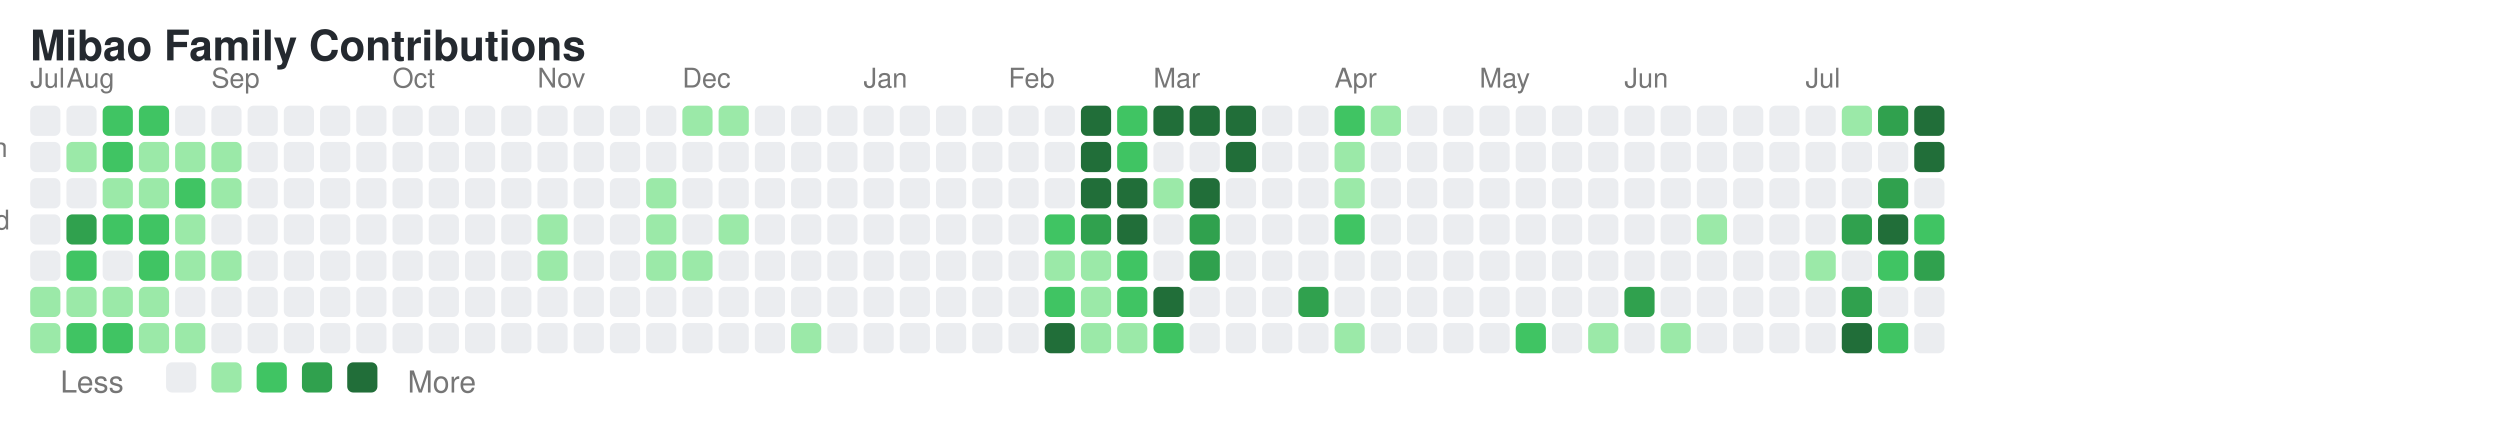
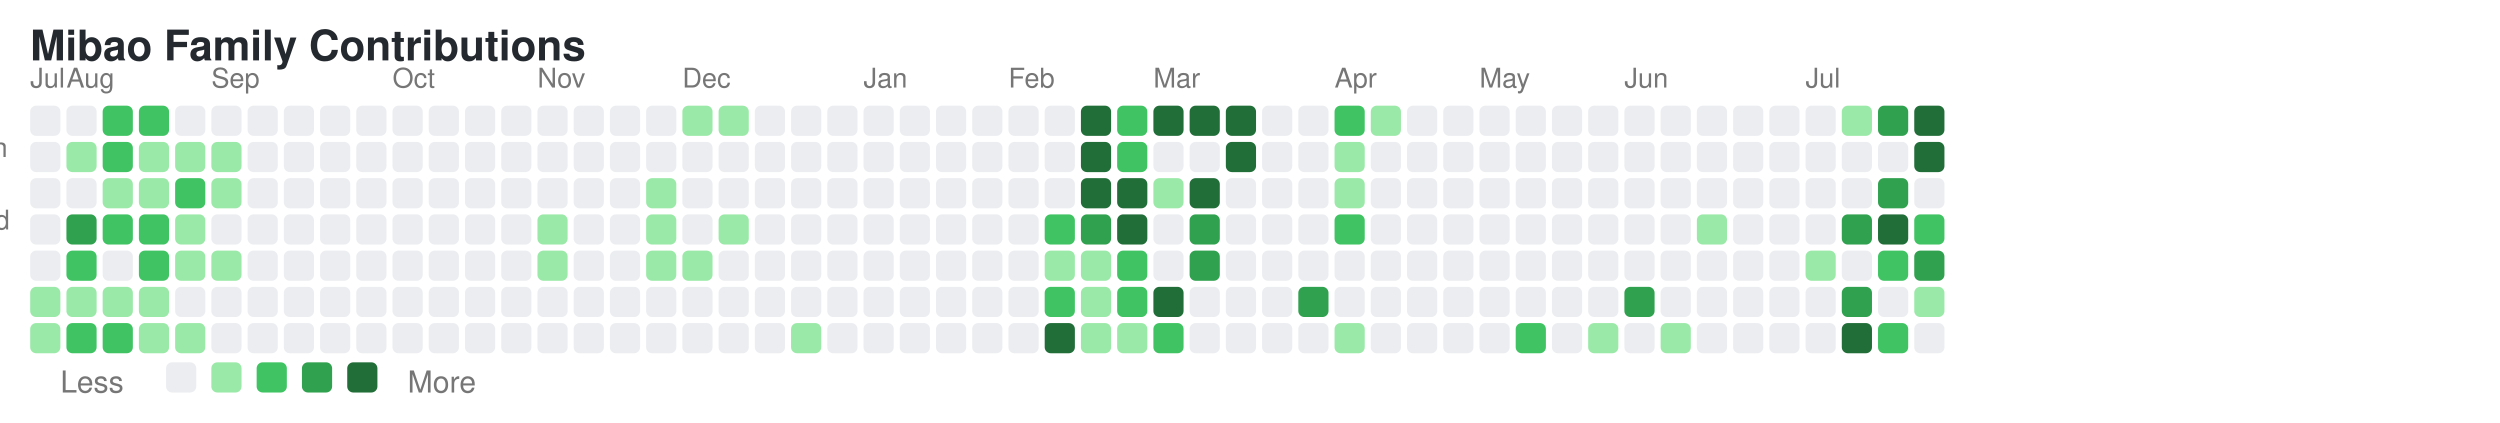
<svg xmlns="http://www.w3.org/2000/svg" width="828" height="140">
  <text x="10" y="20" font-family="-apple-system, BlinkMacSystemFont, Segoe UI, Helvetica, Arial, sans-serif" font-size="14" font-weight="600" fill="#24292f">Mibao Family Contributions</text>
  <g transform="translate(10, 35)">
    <text x="0" y="-6" font-family="-apple-system, BlinkMacSystemFont, Segoe UI, Helvetica, Arial, sans-serif" font-size="9" fill="#767676">Jul</text>
    <text x="12" y="-6" font-family="-apple-system, BlinkMacSystemFont, Segoe UI, Helvetica, Arial, sans-serif" font-size="9" fill="#767676">Aug</text>
    <text x="60" y="-6" font-family="-apple-system, BlinkMacSystemFont, Segoe UI, Helvetica, Arial, sans-serif" font-size="9" fill="#767676">Sep</text>
    <text x="120" y="-6" font-family="-apple-system, BlinkMacSystemFont, Segoe UI, Helvetica, Arial, sans-serif" font-size="9" fill="#767676">Oct</text>
    <text x="168" y="-6" font-family="-apple-system, BlinkMacSystemFont, Segoe UI, Helvetica, Arial, sans-serif" font-size="9" fill="#767676">Nov</text>
    <text x="216" y="-6" font-family="-apple-system, BlinkMacSystemFont, Segoe UI, Helvetica, Arial, sans-serif" font-size="9" fill="#767676">Dec</text>
    <text x="276" y="-6" font-family="-apple-system, BlinkMacSystemFont, Segoe UI, Helvetica, Arial, sans-serif" font-size="9" fill="#767676">Jan</text>
    <text x="324" y="-6" font-family="-apple-system, BlinkMacSystemFont, Segoe UI, Helvetica, Arial, sans-serif" font-size="9" fill="#767676">Feb</text>
    <text x="372" y="-6" font-family="-apple-system, BlinkMacSystemFont, Segoe UI, Helvetica, Arial, sans-serif" font-size="9" fill="#767676">Mar</text>
    <text x="432" y="-6" font-family="-apple-system, BlinkMacSystemFont, Segoe UI, Helvetica, Arial, sans-serif" font-size="9" fill="#767676">Apr</text>
    <text x="480" y="-6" font-family="-apple-system, BlinkMacSystemFont, Segoe UI, Helvetica, Arial, sans-serif" font-size="9" fill="#767676">May</text>
    <text x="528" y="-6" font-family="-apple-system, BlinkMacSystemFont, Segoe UI, Helvetica, Arial, sans-serif" font-size="9" fill="#767676">Jun</text>
    <text x="588" y="-6" font-family="-apple-system, BlinkMacSystemFont, Segoe UI, Helvetica, Arial, sans-serif" font-size="9" fill="#767676">Jul</text>
    <text x="-25" y="17.0" font-family="-apple-system, BlinkMacSystemFont, Segoe UI, Helvetica, Arial, sans-serif" font-size="9" fill="#767676">Mon</text>
    <text x="-25" y="41.0" font-family="-apple-system, BlinkMacSystemFont, Segoe UI, Helvetica, Arial, sans-serif" font-size="9" fill="#767676">Wed</text>
    <text x="-25" y="65.0" font-family="-apple-system, BlinkMacSystemFont, Segoe UI, Helvetica, Arial, sans-serif" font-size="9" fill="#767676">Fri</text>
    <rect x="0" y="0" width="10" height="10" fill="#ebedf0" rx="2" />
    <rect x="0" y="12" width="10" height="10" fill="#ebedf0" rx="2" />
    <rect x="0" y="24" width="10" height="10" fill="#ebedf0" rx="2" />
    <rect x="0" y="36" width="10" height="10" fill="#ebedf0" rx="2" />
    <rect x="0" y="48" width="10" height="10" fill="#ebedf0" rx="2" />
    <rect x="0" y="60" width="10" height="10" fill="#9be9a8" rx="2" />
    <rect x="0" y="72" width="10" height="10" fill="#9be9a8" rx="2" />
    <rect x="12" y="0" width="10" height="10" fill="#ebedf0" rx="2" />
    <rect x="12" y="12" width="10" height="10" fill="#9be9a8" rx="2" />
    <rect x="12" y="24" width="10" height="10" fill="#ebedf0" rx="2" />
    <rect x="12" y="36" width="10" height="10" fill="#30a14e" rx="2" />
    <rect x="12" y="48" width="10" height="10" fill="#40c463" rx="2" />
    <rect x="12" y="60" width="10" height="10" fill="#9be9a8" rx="2" />
    <rect x="12" y="72" width="10" height="10" fill="#40c463" rx="2" />
    <rect x="24" y="0" width="10" height="10" fill="#40c463" rx="2" />
    <rect x="24" y="12" width="10" height="10" fill="#40c463" rx="2" />
    <rect x="24" y="24" width="10" height="10" fill="#9be9a8" rx="2" />
    <rect x="24" y="36" width="10" height="10" fill="#40c463" rx="2" />
    <rect x="24" y="48" width="10" height="10" fill="#ebedf0" rx="2" />
    <rect x="24" y="60" width="10" height="10" fill="#9be9a8" rx="2" />
    <rect x="24" y="72" width="10" height="10" fill="#40c463" rx="2" />
    <rect x="36" y="0" width="10" height="10" fill="#40c463" rx="2" />
    <rect x="36" y="12" width="10" height="10" fill="#9be9a8" rx="2" />
    <rect x="36" y="24" width="10" height="10" fill="#9be9a8" rx="2" />
    <rect x="36" y="36" width="10" height="10" fill="#40c463" rx="2" />
    <rect x="36" y="48" width="10" height="10" fill="#40c463" rx="2" />
    <rect x="36" y="60" width="10" height="10" fill="#9be9a8" rx="2" />
    <rect x="36" y="72" width="10" height="10" fill="#9be9a8" rx="2" />
    <rect x="48" y="0" width="10" height="10" fill="#ebedf0" rx="2" />
    <rect x="48" y="12" width="10" height="10" fill="#9be9a8" rx="2" />
    <rect x="48" y="24" width="10" height="10" fill="#40c463" rx="2" />
    <rect x="48" y="36" width="10" height="10" fill="#9be9a8" rx="2" />
    <rect x="48" y="48" width="10" height="10" fill="#9be9a8" rx="2" />
    <rect x="48" y="60" width="10" height="10" fill="#ebedf0" rx="2" />
    <rect x="48" y="72" width="10" height="10" fill="#9be9a8" rx="2" />
    <rect x="60" y="0" width="10" height="10" fill="#ebedf0" rx="2" />
    <rect x="60" y="12" width="10" height="10" fill="#9be9a8" rx="2" />
    <rect x="60" y="24" width="10" height="10" fill="#9be9a8" rx="2" />
    <rect x="60" y="36" width="10" height="10" fill="#ebedf0" rx="2" />
    <rect x="60" y="48" width="10" height="10" fill="#9be9a8" rx="2" />
    <rect x="60" y="60" width="10" height="10" fill="#ebedf0" rx="2" />
    <rect x="60" y="72" width="10" height="10" fill="#ebedf0" rx="2" />
    <rect x="72" y="0" width="10" height="10" fill="#ebedf0" rx="2" />
    <rect x="72" y="12" width="10" height="10" fill="#ebedf0" rx="2" />
    <rect x="72" y="24" width="10" height="10" fill="#ebedf0" rx="2" />
    <rect x="72" y="36" width="10" height="10" fill="#ebedf0" rx="2" />
    <rect x="72" y="48" width="10" height="10" fill="#ebedf0" rx="2" />
    <rect x="72" y="60" width="10" height="10" fill="#ebedf0" rx="2" />
    <rect x="72" y="72" width="10" height="10" fill="#ebedf0" rx="2" />
    <rect x="84" y="0" width="10" height="10" fill="#ebedf0" rx="2" />
    <rect x="84" y="12" width="10" height="10" fill="#ebedf0" rx="2" />
    <rect x="84" y="24" width="10" height="10" fill="#ebedf0" rx="2" />
    <rect x="84" y="36" width="10" height="10" fill="#ebedf0" rx="2" />
    <rect x="84" y="48" width="10" height="10" fill="#ebedf0" rx="2" />
    <rect x="84" y="60" width="10" height="10" fill="#ebedf0" rx="2" />
    <rect x="84" y="72" width="10" height="10" fill="#ebedf0" rx="2" />
    <rect x="96" y="0" width="10" height="10" fill="#ebedf0" rx="2" />
    <rect x="96" y="12" width="10" height="10" fill="#ebedf0" rx="2" />
    <rect x="96" y="24" width="10" height="10" fill="#ebedf0" rx="2" />
    <rect x="96" y="36" width="10" height="10" fill="#ebedf0" rx="2" />
    <rect x="96" y="48" width="10" height="10" fill="#ebedf0" rx="2" />
    <rect x="96" y="60" width="10" height="10" fill="#ebedf0" rx="2" />
    <rect x="96" y="72" width="10" height="10" fill="#ebedf0" rx="2" />
    <rect x="108" y="0" width="10" height="10" fill="#ebedf0" rx="2" />
    <rect x="108" y="12" width="10" height="10" fill="#ebedf0" rx="2" />
    <rect x="108" y="24" width="10" height="10" fill="#ebedf0" rx="2" />
    <rect x="108" y="36" width="10" height="10" fill="#ebedf0" rx="2" />
    <rect x="108" y="48" width="10" height="10" fill="#ebedf0" rx="2" />
    <rect x="108" y="60" width="10" height="10" fill="#ebedf0" rx="2" />
    <rect x="108" y="72" width="10" height="10" fill="#ebedf0" rx="2" />
    <rect x="120" y="0" width="10" height="10" fill="#ebedf0" rx="2" />
    <rect x="120" y="12" width="10" height="10" fill="#ebedf0" rx="2" />
    <rect x="120" y="24" width="10" height="10" fill="#ebedf0" rx="2" />
    <rect x="120" y="36" width="10" height="10" fill="#ebedf0" rx="2" />
    <rect x="120" y="48" width="10" height="10" fill="#ebedf0" rx="2" />
    <rect x="120" y="60" width="10" height="10" fill="#ebedf0" rx="2" />
    <rect x="120" y="72" width="10" height="10" fill="#ebedf0" rx="2" />
    <rect x="132" y="0" width="10" height="10" fill="#ebedf0" rx="2" />
    <rect x="132" y="12" width="10" height="10" fill="#ebedf0" rx="2" />
    <rect x="132" y="24" width="10" height="10" fill="#ebedf0" rx="2" />
    <rect x="132" y="36" width="10" height="10" fill="#ebedf0" rx="2" />
    <rect x="132" y="48" width="10" height="10" fill="#ebedf0" rx="2" />
    <rect x="132" y="60" width="10" height="10" fill="#ebedf0" rx="2" />
    <rect x="132" y="72" width="10" height="10" fill="#ebedf0" rx="2" />
    <rect x="144" y="0" width="10" height="10" fill="#ebedf0" rx="2" />
    <rect x="144" y="12" width="10" height="10" fill="#ebedf0" rx="2" />
    <rect x="144" y="24" width="10" height="10" fill="#ebedf0" rx="2" />
    <rect x="144" y="36" width="10" height="10" fill="#ebedf0" rx="2" />
    <rect x="144" y="48" width="10" height="10" fill="#ebedf0" rx="2" />
    <rect x="144" y="60" width="10" height="10" fill="#ebedf0" rx="2" />
    <rect x="144" y="72" width="10" height="10" fill="#ebedf0" rx="2" />
    <rect x="156" y="0" width="10" height="10" fill="#ebedf0" rx="2" />
    <rect x="156" y="12" width="10" height="10" fill="#ebedf0" rx="2" />
    <rect x="156" y="24" width="10" height="10" fill="#ebedf0" rx="2" />
    <rect x="156" y="36" width="10" height="10" fill="#ebedf0" rx="2" />
    <rect x="156" y="48" width="10" height="10" fill="#ebedf0" rx="2" />
    <rect x="156" y="60" width="10" height="10" fill="#ebedf0" rx="2" />
    <rect x="156" y="72" width="10" height="10" fill="#ebedf0" rx="2" />
    <rect x="168" y="0" width="10" height="10" fill="#ebedf0" rx="2" />
    <rect x="168" y="12" width="10" height="10" fill="#ebedf0" rx="2" />
    <rect x="168" y="24" width="10" height="10" fill="#ebedf0" rx="2" />
    <rect x="168" y="36" width="10" height="10" fill="#9be9a8" rx="2" />
    <rect x="168" y="48" width="10" height="10" fill="#9be9a8" rx="2" />
    <rect x="168" y="60" width="10" height="10" fill="#ebedf0" rx="2" />
    <rect x="168" y="72" width="10" height="10" fill="#ebedf0" rx="2" />
    <rect x="180" y="0" width="10" height="10" fill="#ebedf0" rx="2" />
    <rect x="180" y="12" width="10" height="10" fill="#ebedf0" rx="2" />
    <rect x="180" y="24" width="10" height="10" fill="#ebedf0" rx="2" />
    <rect x="180" y="36" width="10" height="10" fill="#ebedf0" rx="2" />
    <rect x="180" y="48" width="10" height="10" fill="#ebedf0" rx="2" />
    <rect x="180" y="60" width="10" height="10" fill="#ebedf0" rx="2" />
    <rect x="180" y="72" width="10" height="10" fill="#ebedf0" rx="2" />
    <rect x="192" y="0" width="10" height="10" fill="#ebedf0" rx="2" />
    <rect x="192" y="12" width="10" height="10" fill="#ebedf0" rx="2" />
    <rect x="192" y="24" width="10" height="10" fill="#ebedf0" rx="2" />
    <rect x="192" y="36" width="10" height="10" fill="#ebedf0" rx="2" />
    <rect x="192" y="48" width="10" height="10" fill="#ebedf0" rx="2" />
    <rect x="192" y="60" width="10" height="10" fill="#ebedf0" rx="2" />
    <rect x="192" y="72" width="10" height="10" fill="#ebedf0" rx="2" />
    <rect x="204" y="0" width="10" height="10" fill="#ebedf0" rx="2" />
    <rect x="204" y="12" width="10" height="10" fill="#ebedf0" rx="2" />
    <rect x="204" y="24" width="10" height="10" fill="#9be9a8" rx="2" />
    <rect x="204" y="36" width="10" height="10" fill="#9be9a8" rx="2" />
    <rect x="204" y="48" width="10" height="10" fill="#9be9a8" rx="2" />
    <rect x="204" y="60" width="10" height="10" fill="#ebedf0" rx="2" />
    <rect x="204" y="72" width="10" height="10" fill="#ebedf0" rx="2" />
    <rect x="216" y="0" width="10" height="10" fill="#9be9a8" rx="2" />
    <rect x="216" y="12" width="10" height="10" fill="#ebedf0" rx="2" />
    <rect x="216" y="24" width="10" height="10" fill="#ebedf0" rx="2" />
    <rect x="216" y="36" width="10" height="10" fill="#ebedf0" rx="2" />
    <rect x="216" y="48" width="10" height="10" fill="#9be9a8" rx="2" />
    <rect x="216" y="60" width="10" height="10" fill="#ebedf0" rx="2" />
    <rect x="216" y="72" width="10" height="10" fill="#ebedf0" rx="2" />
    <rect x="228" y="0" width="10" height="10" fill="#9be9a8" rx="2" />
    <rect x="228" y="12" width="10" height="10" fill="#ebedf0" rx="2" />
    <rect x="228" y="24" width="10" height="10" fill="#ebedf0" rx="2" />
    <rect x="228" y="36" width="10" height="10" fill="#9be9a8" rx="2" />
    <rect x="228" y="48" width="10" height="10" fill="#ebedf0" rx="2" />
    <rect x="228" y="60" width="10" height="10" fill="#ebedf0" rx="2" />
    <rect x="228" y="72" width="10" height="10" fill="#ebedf0" rx="2" />
    <rect x="240" y="0" width="10" height="10" fill="#ebedf0" rx="2" />
    <rect x="240" y="12" width="10" height="10" fill="#ebedf0" rx="2" />
    <rect x="240" y="24" width="10" height="10" fill="#ebedf0" rx="2" />
    <rect x="240" y="36" width="10" height="10" fill="#ebedf0" rx="2" />
    <rect x="240" y="48" width="10" height="10" fill="#ebedf0" rx="2" />
    <rect x="240" y="60" width="10" height="10" fill="#ebedf0" rx="2" />
    <rect x="240" y="72" width="10" height="10" fill="#ebedf0" rx="2" />
    <rect x="252" y="0" width="10" height="10" fill="#ebedf0" rx="2" />
    <rect x="252" y="12" width="10" height="10" fill="#ebedf0" rx="2" />
    <rect x="252" y="24" width="10" height="10" fill="#ebedf0" rx="2" />
    <rect x="252" y="36" width="10" height="10" fill="#ebedf0" rx="2" />
    <rect x="252" y="48" width="10" height="10" fill="#ebedf0" rx="2" />
    <rect x="252" y="60" width="10" height="10" fill="#ebedf0" rx="2" />
    <rect x="252" y="72" width="10" height="10" fill="#9be9a8" rx="2" />
    <rect x="264" y="0" width="10" height="10" fill="#ebedf0" rx="2" />
    <rect x="264" y="12" width="10" height="10" fill="#ebedf0" rx="2" />
    <rect x="264" y="24" width="10" height="10" fill="#ebedf0" rx="2" />
    <rect x="264" y="36" width="10" height="10" fill="#ebedf0" rx="2" />
    <rect x="264" y="48" width="10" height="10" fill="#ebedf0" rx="2" />
    <rect x="264" y="60" width="10" height="10" fill="#ebedf0" rx="2" />
    <rect x="264" y="72" width="10" height="10" fill="#ebedf0" rx="2" />
    <rect x="276" y="0" width="10" height="10" fill="#ebedf0" rx="2" />
    <rect x="276" y="12" width="10" height="10" fill="#ebedf0" rx="2" />
    <rect x="276" y="24" width="10" height="10" fill="#ebedf0" rx="2" />
    <rect x="276" y="36" width="10" height="10" fill="#ebedf0" rx="2" />
    <rect x="276" y="48" width="10" height="10" fill="#ebedf0" rx="2" />
    <rect x="276" y="60" width="10" height="10" fill="#ebedf0" rx="2" />
    <rect x="276" y="72" width="10" height="10" fill="#ebedf0" rx="2" />
    <rect x="288" y="0" width="10" height="10" fill="#ebedf0" rx="2" />
    <rect x="288" y="12" width="10" height="10" fill="#ebedf0" rx="2" />
    <rect x="288" y="24" width="10" height="10" fill="#ebedf0" rx="2" />
    <rect x="288" y="36" width="10" height="10" fill="#ebedf0" rx="2" />
    <rect x="288" y="48" width="10" height="10" fill="#ebedf0" rx="2" />
    <rect x="288" y="60" width="10" height="10" fill="#ebedf0" rx="2" />
    <rect x="288" y="72" width="10" height="10" fill="#ebedf0" rx="2" />
    <rect x="300" y="0" width="10" height="10" fill="#ebedf0" rx="2" />
    <rect x="300" y="12" width="10" height="10" fill="#ebedf0" rx="2" />
    <rect x="300" y="24" width="10" height="10" fill="#ebedf0" rx="2" />
    <rect x="300" y="36" width="10" height="10" fill="#ebedf0" rx="2" />
    <rect x="300" y="48" width="10" height="10" fill="#ebedf0" rx="2" />
    <rect x="300" y="60" width="10" height="10" fill="#ebedf0" rx="2" />
    <rect x="300" y="72" width="10" height="10" fill="#ebedf0" rx="2" />
    <rect x="312" y="0" width="10" height="10" fill="#ebedf0" rx="2" />
    <rect x="312" y="12" width="10" height="10" fill="#ebedf0" rx="2" />
    <rect x="312" y="24" width="10" height="10" fill="#ebedf0" rx="2" />
    <rect x="312" y="36" width="10" height="10" fill="#ebedf0" rx="2" />
    <rect x="312" y="48" width="10" height="10" fill="#ebedf0" rx="2" />
    <rect x="312" y="60" width="10" height="10" fill="#ebedf0" rx="2" />
    <rect x="312" y="72" width="10" height="10" fill="#ebedf0" rx="2" />
    <rect x="324" y="0" width="10" height="10" fill="#ebedf0" rx="2" />
    <rect x="324" y="12" width="10" height="10" fill="#ebedf0" rx="2" />
    <rect x="324" y="24" width="10" height="10" fill="#ebedf0" rx="2" />
    <rect x="324" y="36" width="10" height="10" fill="#ebedf0" rx="2" />
    <rect x="324" y="48" width="10" height="10" fill="#ebedf0" rx="2" />
    <rect x="324" y="60" width="10" height="10" fill="#ebedf0" rx="2" />
    <rect x="324" y="72" width="10" height="10" fill="#ebedf0" rx="2" />
    <rect x="336" y="0" width="10" height="10" fill="#ebedf0" rx="2" />
    <rect x="336" y="12" width="10" height="10" fill="#ebedf0" rx="2" />
    <rect x="336" y="24" width="10" height="10" fill="#ebedf0" rx="2" />
    <rect x="336" y="36" width="10" height="10" fill="#40c463" rx="2" />
    <rect x="336" y="48" width="10" height="10" fill="#9be9a8" rx="2" />
    <rect x="336" y="60" width="10" height="10" fill="#40c463" rx="2" />
    <rect x="336" y="72" width="10" height="10" fill="#216e39" rx="2" />
    <rect x="348" y="0" width="10" height="10" fill="#216e39" rx="2" />
    <rect x="348" y="12" width="10" height="10" fill="#216e39" rx="2" />
    <rect x="348" y="24" width="10" height="10" fill="#216e39" rx="2" />
    <rect x="348" y="36" width="10" height="10" fill="#30a14e" rx="2" />
    <rect x="348" y="48" width="10" height="10" fill="#9be9a8" rx="2" />
    <rect x="348" y="60" width="10" height="10" fill="#9be9a8" rx="2" />
    <rect x="348" y="72" width="10" height="10" fill="#9be9a8" rx="2" />
    <rect x="360" y="0" width="10" height="10" fill="#40c463" rx="2" />
    <rect x="360" y="12" width="10" height="10" fill="#40c463" rx="2" />
    <rect x="360" y="24" width="10" height="10" fill="#216e39" rx="2" />
    <rect x="360" y="36" width="10" height="10" fill="#216e39" rx="2" />
    <rect x="360" y="48" width="10" height="10" fill="#40c463" rx="2" />
    <rect x="360" y="60" width="10" height="10" fill="#40c463" rx="2" />
    <rect x="360" y="72" width="10" height="10" fill="#9be9a8" rx="2" />
    <rect x="372" y="0" width="10" height="10" fill="#216e39" rx="2" />
    <rect x="372" y="12" width="10" height="10" fill="#ebedf0" rx="2" />
    <rect x="372" y="24" width="10" height="10" fill="#9be9a8" rx="2" />
    <rect x="372" y="36" width="10" height="10" fill="#ebedf0" rx="2" />
    <rect x="372" y="48" width="10" height="10" fill="#ebedf0" rx="2" />
    <rect x="372" y="60" width="10" height="10" fill="#216e39" rx="2" />
    <rect x="372" y="72" width="10" height="10" fill="#40c463" rx="2" />
    <rect x="384" y="0" width="10" height="10" fill="#216e39" rx="2" />
    <rect x="384" y="12" width="10" height="10" fill="#ebedf0" rx="2" />
    <rect x="384" y="24" width="10" height="10" fill="#216e39" rx="2" />
    <rect x="384" y="36" width="10" height="10" fill="#30a14e" rx="2" />
    <rect x="384" y="48" width="10" height="10" fill="#30a14e" rx="2" />
    <rect x="384" y="60" width="10" height="10" fill="#ebedf0" rx="2" />
    <rect x="384" y="72" width="10" height="10" fill="#ebedf0" rx="2" />
    <rect x="396" y="0" width="10" height="10" fill="#216e39" rx="2" />
    <rect x="396" y="12" width="10" height="10" fill="#216e39" rx="2" />
    <rect x="396" y="24" width="10" height="10" fill="#ebedf0" rx="2" />
    <rect x="396" y="36" width="10" height="10" fill="#ebedf0" rx="2" />
    <rect x="396" y="48" width="10" height="10" fill="#ebedf0" rx="2" />
    <rect x="396" y="60" width="10" height="10" fill="#ebedf0" rx="2" />
    <rect x="396" y="72" width="10" height="10" fill="#ebedf0" rx="2" />
    <rect x="408" y="0" width="10" height="10" fill="#ebedf0" rx="2" />
    <rect x="408" y="12" width="10" height="10" fill="#ebedf0" rx="2" />
    <rect x="408" y="24" width="10" height="10" fill="#ebedf0" rx="2" />
    <rect x="408" y="36" width="10" height="10" fill="#ebedf0" rx="2" />
    <rect x="408" y="48" width="10" height="10" fill="#ebedf0" rx="2" />
    <rect x="408" y="60" width="10" height="10" fill="#ebedf0" rx="2" />
    <rect x="408" y="72" width="10" height="10" fill="#ebedf0" rx="2" />
    <rect x="420" y="0" width="10" height="10" fill="#ebedf0" rx="2" />
    <rect x="420" y="12" width="10" height="10" fill="#ebedf0" rx="2" />
    <rect x="420" y="24" width="10" height="10" fill="#ebedf0" rx="2" />
    <rect x="420" y="36" width="10" height="10" fill="#ebedf0" rx="2" />
    <rect x="420" y="48" width="10" height="10" fill="#ebedf0" rx="2" />
    <rect x="420" y="60" width="10" height="10" fill="#30a14e" rx="2" />
    <rect x="420" y="72" width="10" height="10" fill="#ebedf0" rx="2" />
    <rect x="432" y="0" width="10" height="10" fill="#40c463" rx="2" />
    <rect x="432" y="12" width="10" height="10" fill="#9be9a8" rx="2" />
    <rect x="432" y="24" width="10" height="10" fill="#9be9a8" rx="2" />
    <rect x="432" y="36" width="10" height="10" fill="#40c463" rx="2" />
    <rect x="432" y="48" width="10" height="10" fill="#ebedf0" rx="2" />
    <rect x="432" y="60" width="10" height="10" fill="#ebedf0" rx="2" />
    <rect x="432" y="72" width="10" height="10" fill="#9be9a8" rx="2" />
    <rect x="444" y="0" width="10" height="10" fill="#9be9a8" rx="2" />
    <rect x="444" y="12" width="10" height="10" fill="#ebedf0" rx="2" />
    <rect x="444" y="24" width="10" height="10" fill="#ebedf0" rx="2" />
    <rect x="444" y="36" width="10" height="10" fill="#ebedf0" rx="2" />
    <rect x="444" y="48" width="10" height="10" fill="#ebedf0" rx="2" />
    <rect x="444" y="60" width="10" height="10" fill="#ebedf0" rx="2" />
    <rect x="444" y="72" width="10" height="10" fill="#ebedf0" rx="2" />
    <rect x="456" y="0" width="10" height="10" fill="#ebedf0" rx="2" />
    <rect x="456" y="12" width="10" height="10" fill="#ebedf0" rx="2" />
    <rect x="456" y="24" width="10" height="10" fill="#ebedf0" rx="2" />
    <rect x="456" y="36" width="10" height="10" fill="#ebedf0" rx="2" />
    <rect x="456" y="48" width="10" height="10" fill="#ebedf0" rx="2" />
    <rect x="456" y="60" width="10" height="10" fill="#ebedf0" rx="2" />
    <rect x="456" y="72" width="10" height="10" fill="#ebedf0" rx="2" />
    <rect x="468" y="0" width="10" height="10" fill="#ebedf0" rx="2" />
    <rect x="468" y="12" width="10" height="10" fill="#ebedf0" rx="2" />
    <rect x="468" y="24" width="10" height="10" fill="#ebedf0" rx="2" />
    <rect x="468" y="36" width="10" height="10" fill="#ebedf0" rx="2" />
    <rect x="468" y="48" width="10" height="10" fill="#ebedf0" rx="2" />
    <rect x="468" y="60" width="10" height="10" fill="#ebedf0" rx="2" />
    <rect x="468" y="72" width="10" height="10" fill="#ebedf0" rx="2" />
    <rect x="480" y="0" width="10" height="10" fill="#ebedf0" rx="2" />
    <rect x="480" y="12" width="10" height="10" fill="#ebedf0" rx="2" />
    <rect x="480" y="24" width="10" height="10" fill="#ebedf0" rx="2" />
    <rect x="480" y="36" width="10" height="10" fill="#ebedf0" rx="2" />
    <rect x="480" y="48" width="10" height="10" fill="#ebedf0" rx="2" />
    <rect x="480" y="60" width="10" height="10" fill="#ebedf0" rx="2" />
    <rect x="480" y="72" width="10" height="10" fill="#ebedf0" rx="2" />
    <rect x="492" y="0" width="10" height="10" fill="#ebedf0" rx="2" />
    <rect x="492" y="12" width="10" height="10" fill="#ebedf0" rx="2" />
    <rect x="492" y="24" width="10" height="10" fill="#ebedf0" rx="2" />
    <rect x="492" y="36" width="10" height="10" fill="#ebedf0" rx="2" />
    <rect x="492" y="48" width="10" height="10" fill="#ebedf0" rx="2" />
    <rect x="492" y="60" width="10" height="10" fill="#ebedf0" rx="2" />
    <rect x="492" y="72" width="10" height="10" fill="#40c463" rx="2" />
    <rect x="504" y="0" width="10" height="10" fill="#ebedf0" rx="2" />
    <rect x="504" y="12" width="10" height="10" fill="#ebedf0" rx="2" />
    <rect x="504" y="24" width="10" height="10" fill="#ebedf0" rx="2" />
    <rect x="504" y="36" width="10" height="10" fill="#ebedf0" rx="2" />
    <rect x="504" y="48" width="10" height="10" fill="#ebedf0" rx="2" />
    <rect x="504" y="60" width="10" height="10" fill="#ebedf0" rx="2" />
    <rect x="504" y="72" width="10" height="10" fill="#ebedf0" rx="2" />
    <rect x="516" y="0" width="10" height="10" fill="#ebedf0" rx="2" />
    <rect x="516" y="12" width="10" height="10" fill="#ebedf0" rx="2" />
    <rect x="516" y="24" width="10" height="10" fill="#ebedf0" rx="2" />
    <rect x="516" y="36" width="10" height="10" fill="#ebedf0" rx="2" />
    <rect x="516" y="48" width="10" height="10" fill="#ebedf0" rx="2" />
    <rect x="516" y="60" width="10" height="10" fill="#ebedf0" rx="2" />
    <rect x="516" y="72" width="10" height="10" fill="#9be9a8" rx="2" />
    <rect x="528" y="0" width="10" height="10" fill="#ebedf0" rx="2" />
    <rect x="528" y="12" width="10" height="10" fill="#ebedf0" rx="2" />
    <rect x="528" y="24" width="10" height="10" fill="#ebedf0" rx="2" />
    <rect x="528" y="36" width="10" height="10" fill="#ebedf0" rx="2" />
    <rect x="528" y="48" width="10" height="10" fill="#ebedf0" rx="2" />
    <rect x="528" y="60" width="10" height="10" fill="#30a14e" rx="2" />
    <rect x="528" y="72" width="10" height="10" fill="#ebedf0" rx="2" />
    <rect x="540" y="0" width="10" height="10" fill="#ebedf0" rx="2" />
    <rect x="540" y="12" width="10" height="10" fill="#ebedf0" rx="2" />
    <rect x="540" y="24" width="10" height="10" fill="#ebedf0" rx="2" />
    <rect x="540" y="36" width="10" height="10" fill="#ebedf0" rx="2" />
    <rect x="540" y="48" width="10" height="10" fill="#ebedf0" rx="2" />
    <rect x="540" y="60" width="10" height="10" fill="#ebedf0" rx="2" />
    <rect x="540" y="72" width="10" height="10" fill="#9be9a8" rx="2" />
    <rect x="552" y="0" width="10" height="10" fill="#ebedf0" rx="2" />
    <rect x="552" y="12" width="10" height="10" fill="#ebedf0" rx="2" />
    <rect x="552" y="24" width="10" height="10" fill="#ebedf0" rx="2" />
    <rect x="552" y="36" width="10" height="10" fill="#9be9a8" rx="2" />
    <rect x="552" y="48" width="10" height="10" fill="#ebedf0" rx="2" />
    <rect x="552" y="60" width="10" height="10" fill="#ebedf0" rx="2" />
    <rect x="552" y="72" width="10" height="10" fill="#ebedf0" rx="2" />
    <rect x="564" y="0" width="10" height="10" fill="#ebedf0" rx="2" />
    <rect x="564" y="12" width="10" height="10" fill="#ebedf0" rx="2" />
    <rect x="564" y="24" width="10" height="10" fill="#ebedf0" rx="2" />
    <rect x="564" y="36" width="10" height="10" fill="#ebedf0" rx="2" />
    <rect x="564" y="48" width="10" height="10" fill="#ebedf0" rx="2" />
    <rect x="564" y="60" width="10" height="10" fill="#ebedf0" rx="2" />
    <rect x="564" y="72" width="10" height="10" fill="#ebedf0" rx="2" />
    <rect x="576" y="0" width="10" height="10" fill="#ebedf0" rx="2" />
    <rect x="576" y="12" width="10" height="10" fill="#ebedf0" rx="2" />
    <rect x="576" y="24" width="10" height="10" fill="#ebedf0" rx="2" />
    <rect x="576" y="36" width="10" height="10" fill="#ebedf0" rx="2" />
    <rect x="576" y="48" width="10" height="10" fill="#ebedf0" rx="2" />
    <rect x="576" y="60" width="10" height="10" fill="#ebedf0" rx="2" />
    <rect x="576" y="72" width="10" height="10" fill="#ebedf0" rx="2" />
    <rect x="588" y="0" width="10" height="10" fill="#ebedf0" rx="2" />
    <rect x="588" y="12" width="10" height="10" fill="#ebedf0" rx="2" />
    <rect x="588" y="24" width="10" height="10" fill="#ebedf0" rx="2" />
    <rect x="588" y="36" width="10" height="10" fill="#ebedf0" rx="2" />
    <rect x="588" y="48" width="10" height="10" fill="#9be9a8" rx="2" />
    <rect x="588" y="60" width="10" height="10" fill="#ebedf0" rx="2" />
    <rect x="588" y="72" width="10" height="10" fill="#ebedf0" rx="2" />
    <rect x="600" y="0" width="10" height="10" fill="#9be9a8" rx="2" />
    <rect x="600" y="12" width="10" height="10" fill="#ebedf0" rx="2" />
    <rect x="600" y="24" width="10" height="10" fill="#ebedf0" rx="2" />
    <rect x="600" y="36" width="10" height="10" fill="#30a14e" rx="2" />
    <rect x="600" y="48" width="10" height="10" fill="#ebedf0" rx="2" />
    <rect x="600" y="60" width="10" height="10" fill="#30a14e" rx="2" />
    <rect x="600" y="72" width="10" height="10" fill="#216e39" rx="2" />
    <rect x="612" y="0" width="10" height="10" fill="#30a14e" rx="2" />
    <rect x="612" y="12" width="10" height="10" fill="#ebedf0" rx="2" />
    <rect x="612" y="24" width="10" height="10" fill="#30a14e" rx="2" />
    <rect x="612" y="36" width="10" height="10" fill="#216e39" rx="2" />
    <rect x="612" y="48" width="10" height="10" fill="#40c463" rx="2" />
    <rect x="612" y="60" width="10" height="10" fill="#ebedf0" rx="2" />
    <rect x="612" y="72" width="10" height="10" fill="#40c463" rx="2" />
    <rect x="624" y="0" width="10" height="10" fill="#216e39" rx="2" />
    <rect x="624" y="12" width="10" height="10" fill="#216e39" rx="2" />
    <rect x="624" y="24" width="10" height="10" fill="#ebedf0" rx="2" />
    <rect x="624" y="36" width="10" height="10" fill="#40c463" rx="2" />
    <rect x="624" y="48" width="10" height="10" fill="#30a14e" rx="2" />
-     <rect x="624" y="60" width="10" height="10" fill="#ebedf0" rx="2" />
+     <rect x="624" y="60" width="10" height="10" fill="#9be9a8" rx="2" />
    <rect x="624" y="72" width="10" height="10" fill="#ebedf0" rx="2" />
    <text x="10" y="95" font-family="-apple-system, BlinkMacSystemFont, Segoe UI, Helvetica, Arial, sans-serif" font-size="10" fill="#767676">Less</text>
    <rect x="45" y="85" width="10" height="10" fill="#ebedf0" rx="2" />
    <rect x="60" y="85" width="10" height="10" fill="#9be9a8" rx="2" />
    <rect x="75" y="85" width="10" height="10" fill="#40c463" rx="2" />
    <rect x="90" y="85" width="10" height="10" fill="#30a14e" rx="2" />
    <rect x="105" y="85" width="10" height="10" fill="#216e39" rx="2" />
    <text x="125" y="95" font-family="-apple-system, BlinkMacSystemFont, Segoe UI, Helvetica, Arial, sans-serif" font-size="10" fill="#767676">More</text>
  </g>
</svg>
